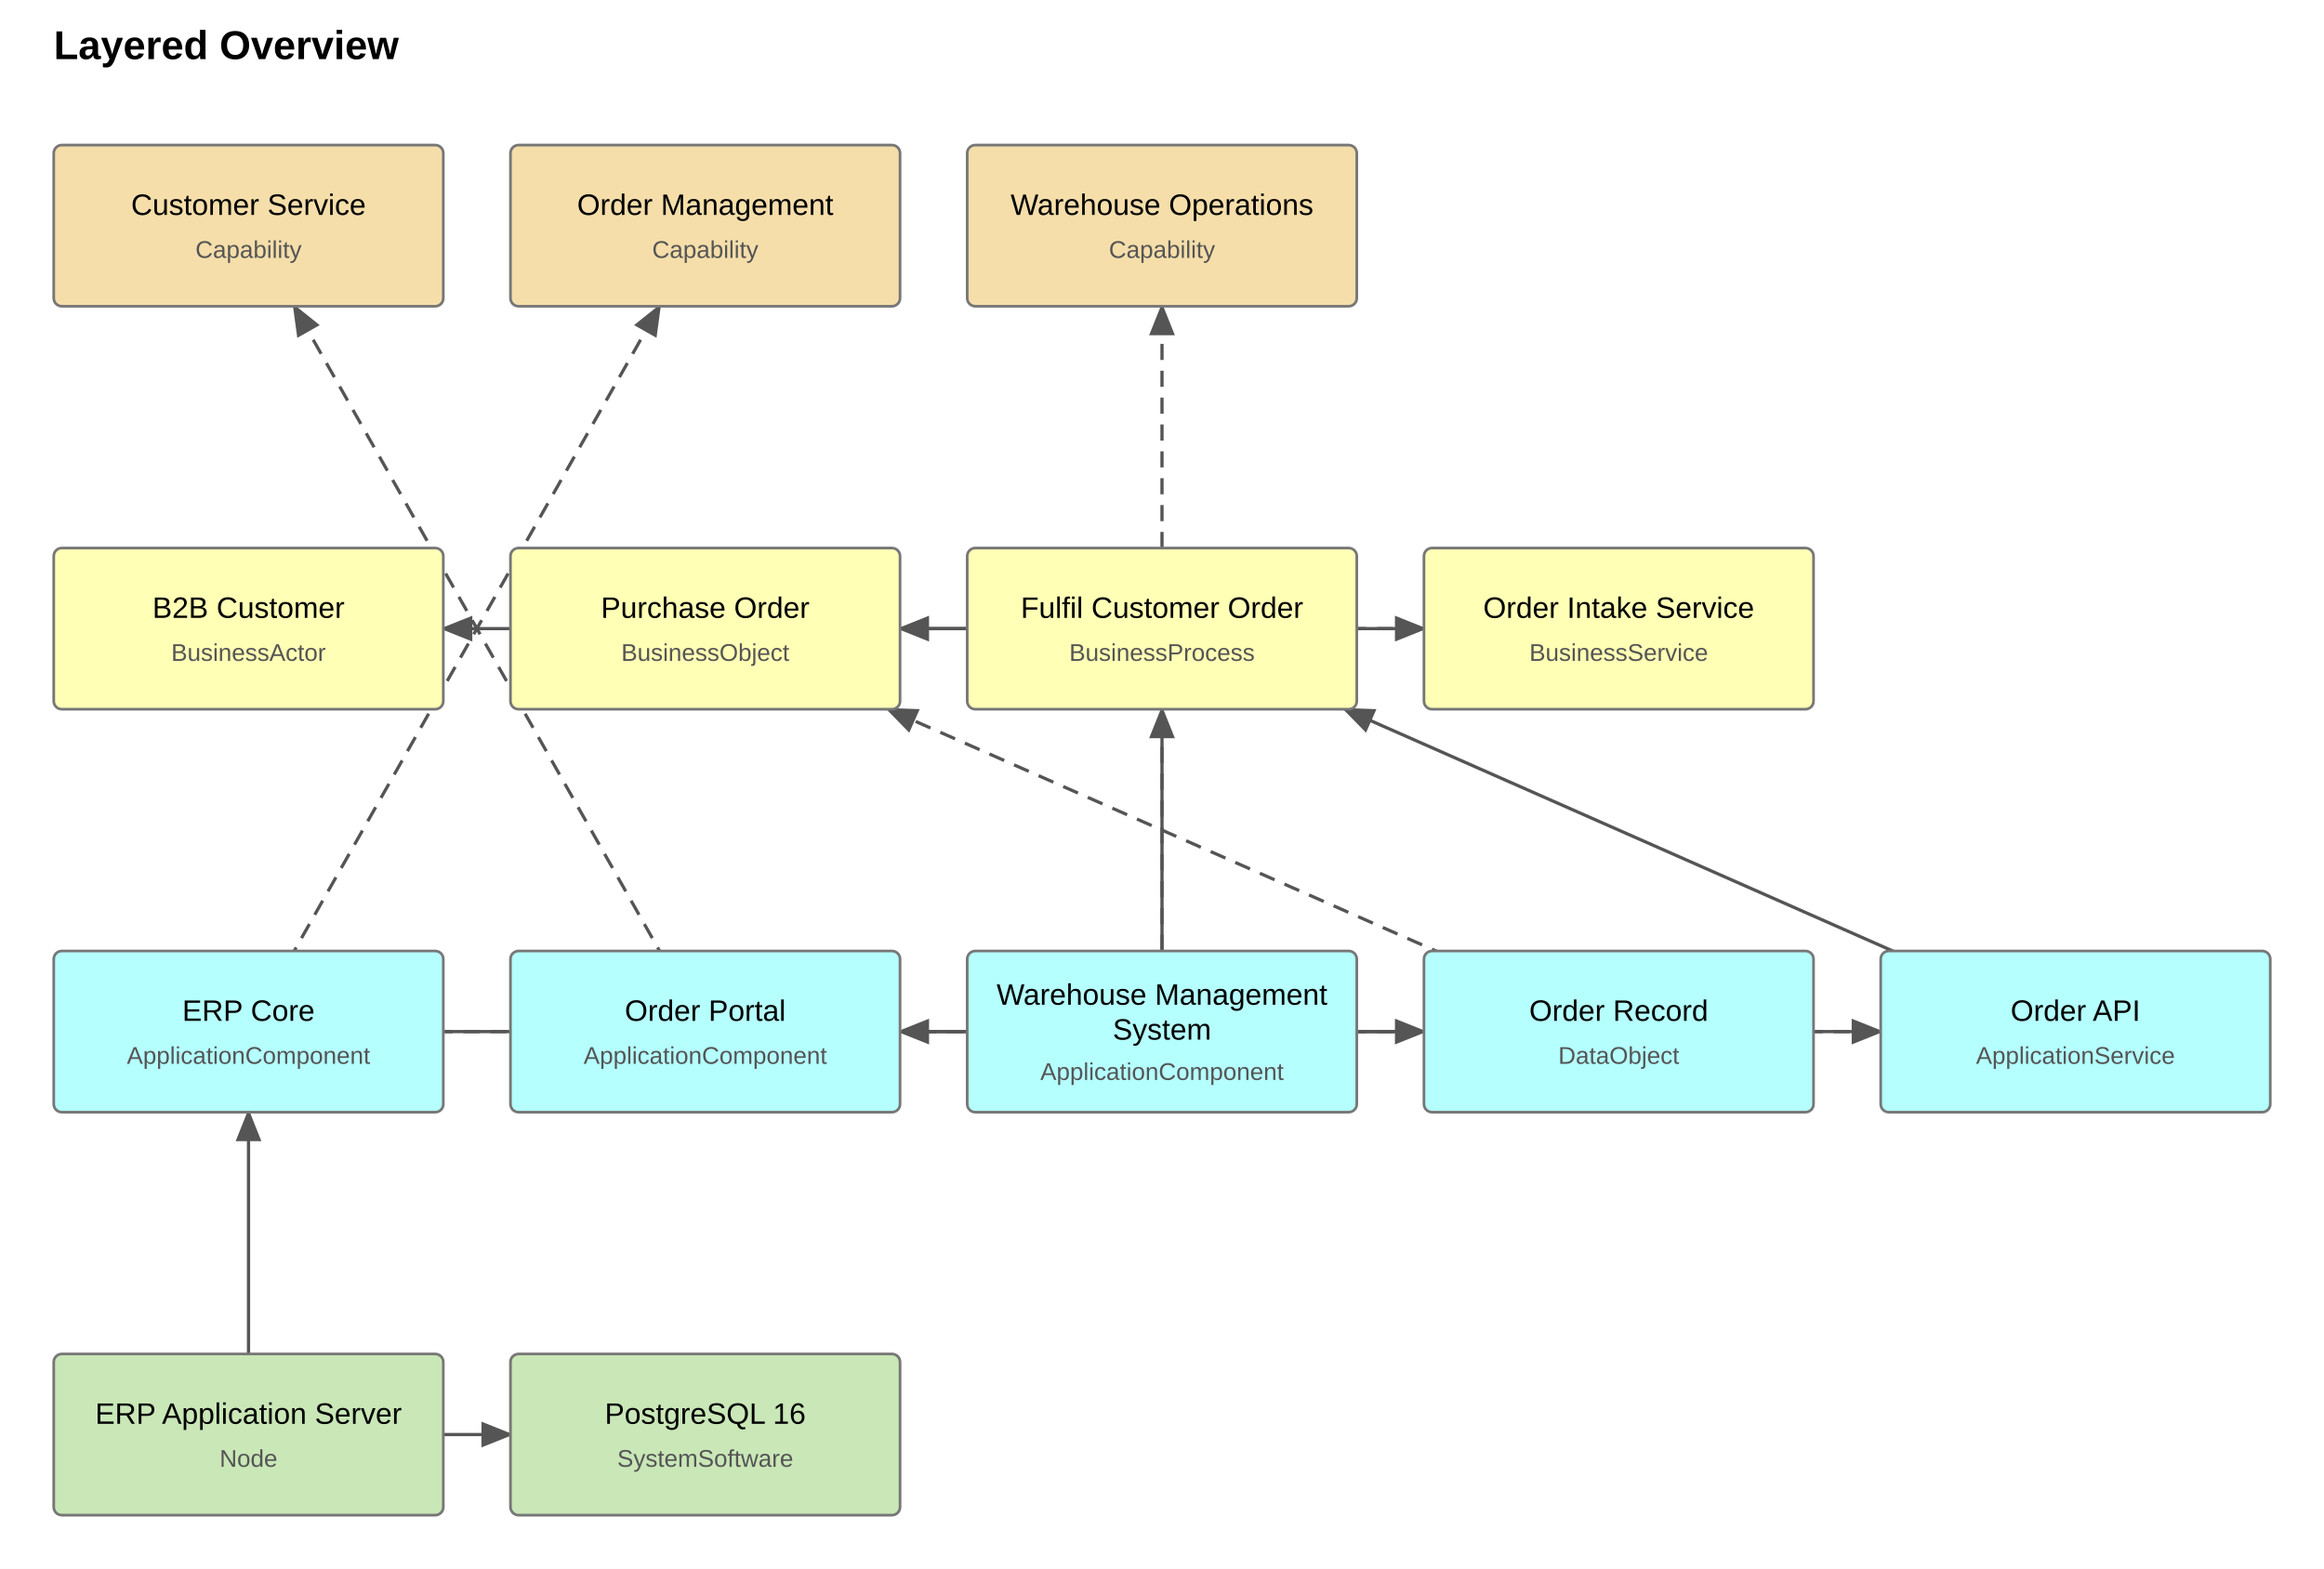
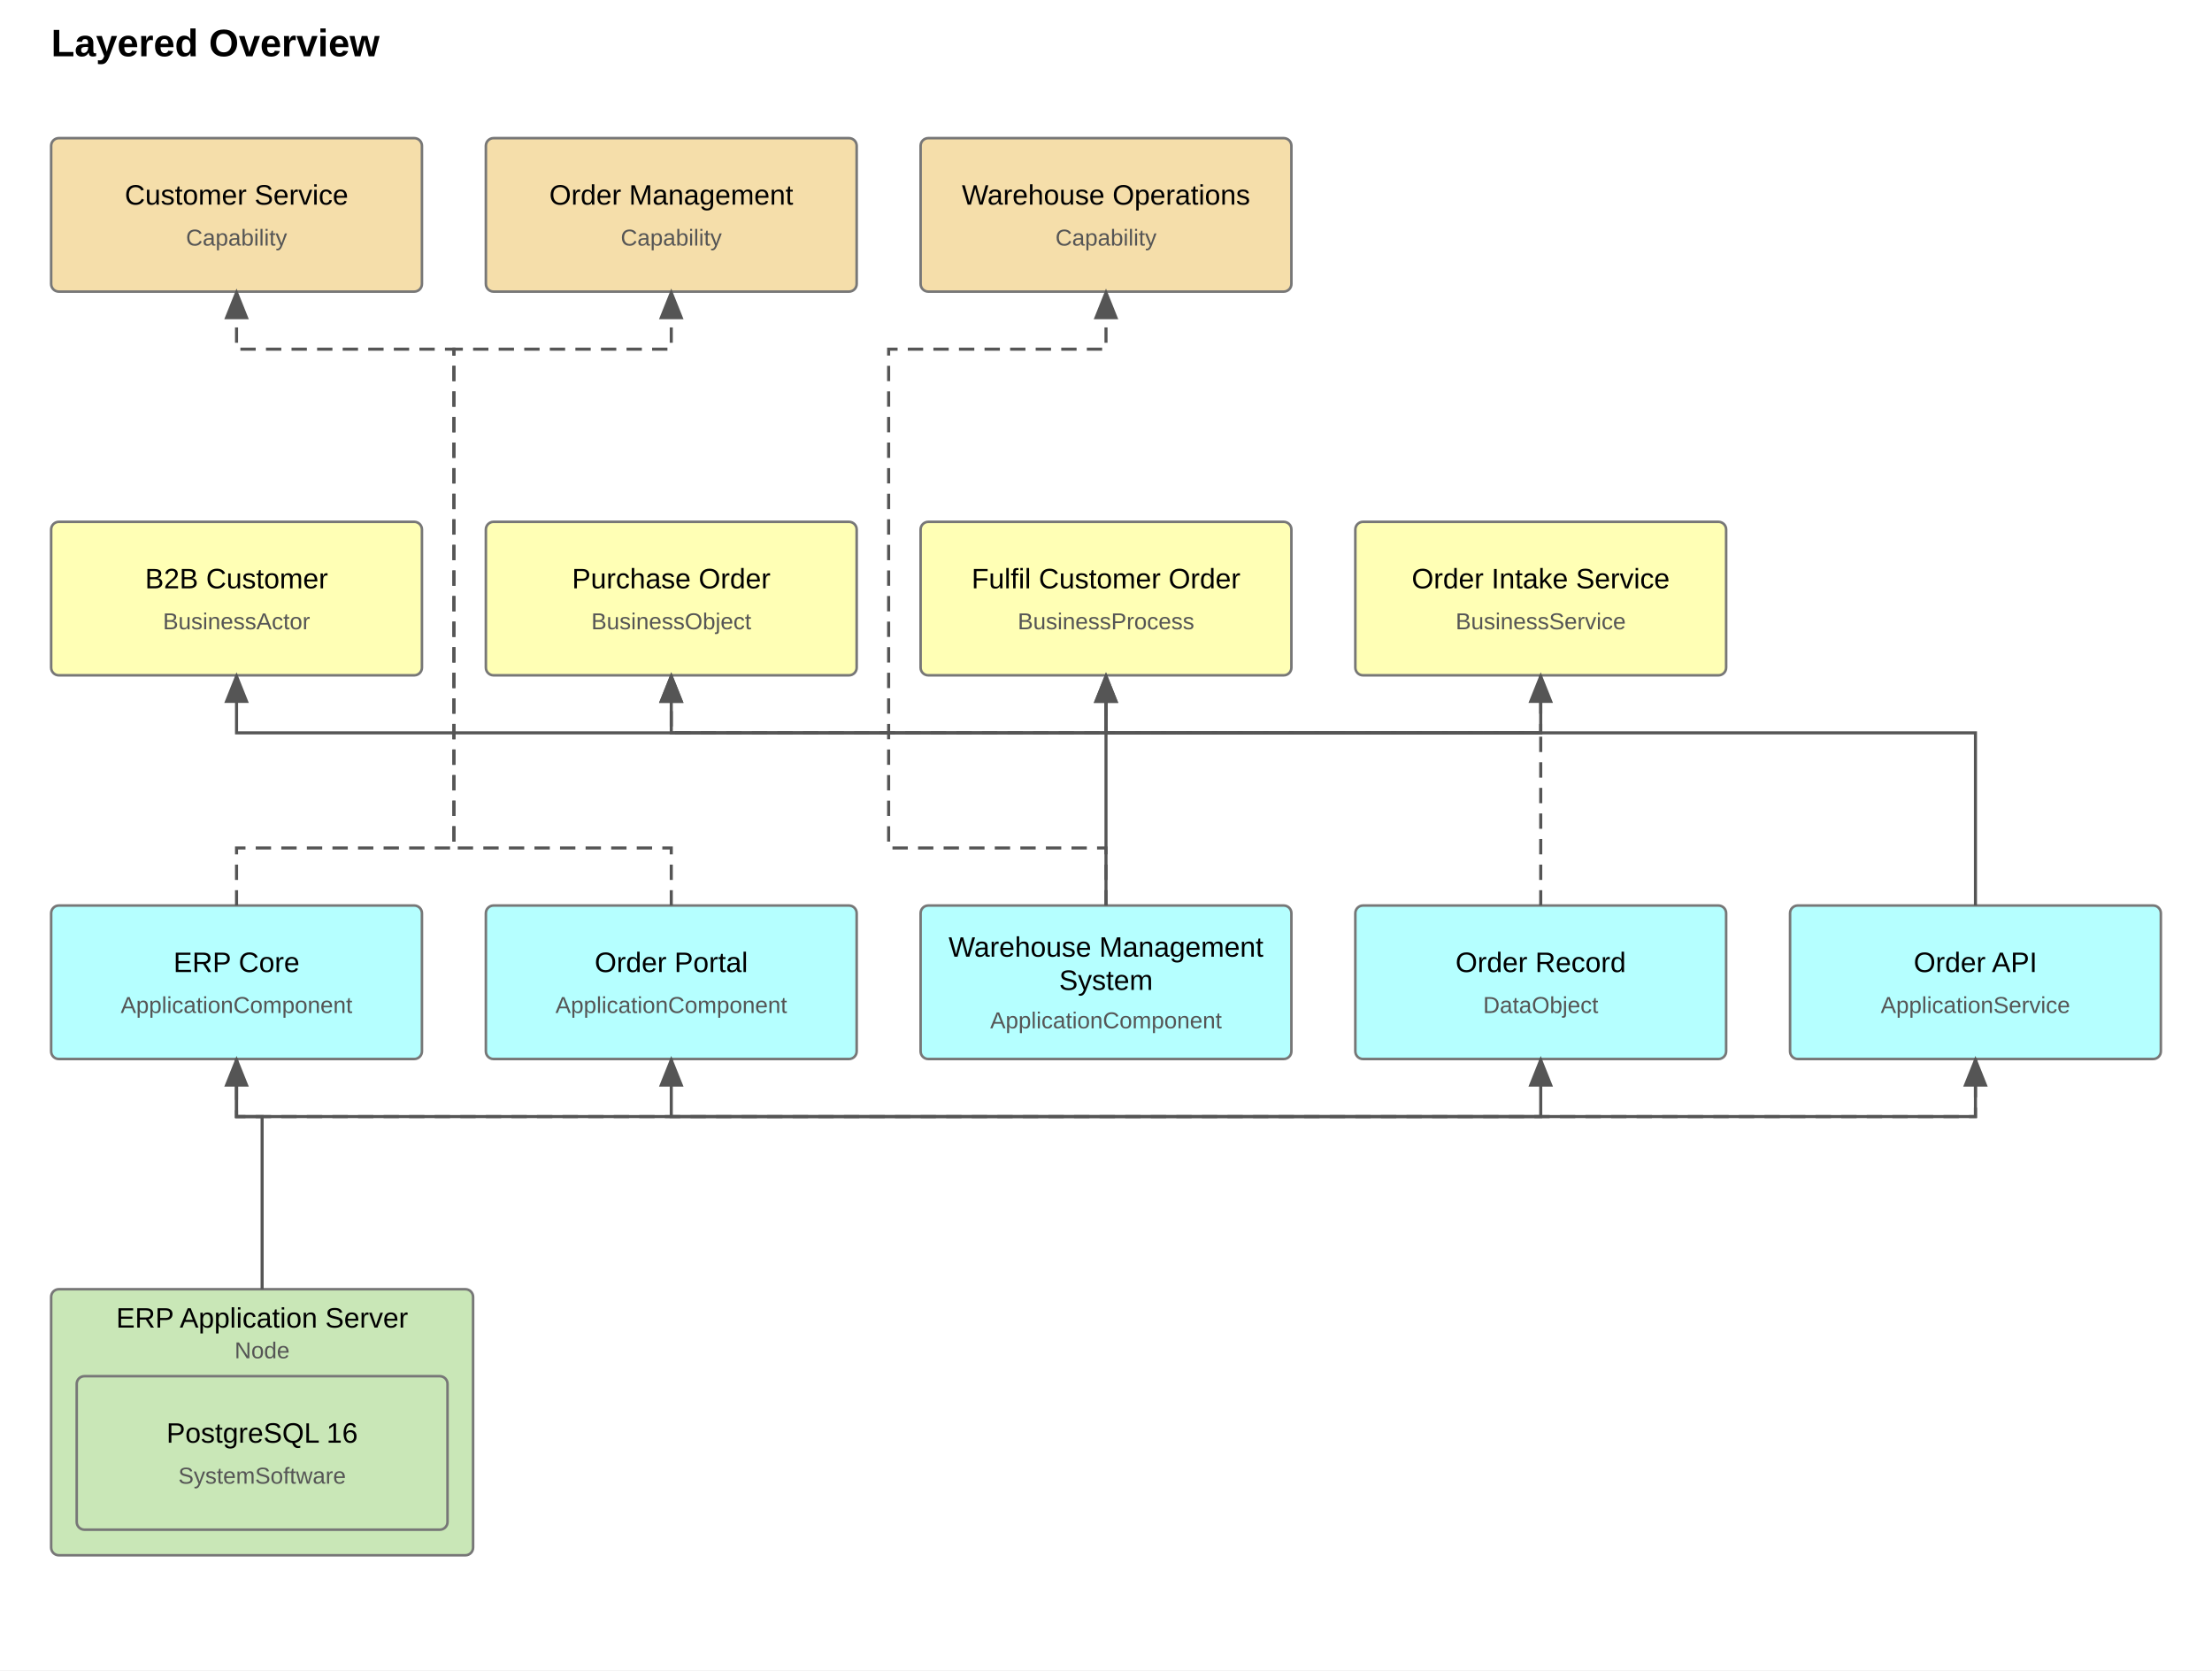
- <svg xmlns="http://www.w3.org/2000/svg" width="865" height="584" viewBox="0 0 865 584">
+ <svg xmlns="http://www.w3.org/2000/svg" width="865" height="653" viewBox="0 0 865 653">
  <defs>
    <marker id="arrow" markerWidth="10" markerHeight="8" refX="9" refY="4" orient="auto">
      <path d="M0,0 L10,4 L0,8 z" fill="#555555" />
    </marker>
  </defs>
-   <rect x="0" y="0" width="865" height="584" fill="#FFFFFF" />
+   <rect x="0" y="0" width="865" height="653" fill="#FFFFFF" />
  <text x="20" y="22" font-family="Segoe UI, Arial, sans-serif" font-size="15" font-weight="bold">Layered Overview</text>
-   <line x1="92.5" y1="384.0" x2="530.0" y2="384.0" stroke="#555555" stroke-width="1.2" marker-end="url(#arrow)" />
-   <line x1="92.5" y1="384.0" x2="700.0" y2="384.0" stroke="#555555" stroke-width="1.2" stroke-dasharray="6,4" marker-end="url(#arrow)" />
-   <line x1="92.5" y1="384.0" x2="245.5" y2="114.0" stroke="#555555" stroke-width="1.2" stroke-dasharray="6,4" marker-end="url(#arrow)" />
-   <line x1="92.5" y1="534.0" x2="190.0" y2="534.0" stroke="#555555" stroke-width="1.2" marker-end="url(#arrow)" />
-   <line x1="92.5" y1="534.0" x2="92.5" y2="414.0" stroke="#555555" stroke-width="1.2" marker-end="url(#arrow)" />
-   <line x1="432.5" y1="234.0" x2="335.0" y2="234.0" stroke="#555555" stroke-width="1.2" marker-end="url(#arrow)" />
-   <line x1="432.5" y1="234.0" x2="530.0" y2="234.0" stroke="#555555" stroke-width="1.2" stroke-dasharray="6,4" marker-end="url(#arrow)" />
-   <line x1="602.5" y1="234.0" x2="165.0" y2="234.0" stroke="#555555" stroke-width="1.2" marker-end="url(#arrow)" />
-   <line x1="772.5" y1="384.0" x2="500.5" y2="264.0" stroke="#555555" stroke-width="1.2" marker-end="url(#arrow)" />
-   <line x1="772.5" y1="384.0" x2="335.0" y2="384.0" stroke="#555555" stroke-width="1.2" marker-end="url(#arrow)" />
-   <line x1="602.5" y1="384.0" x2="330.5" y2="264.0" stroke="#555555" stroke-width="1.2" stroke-dasharray="6,4" marker-end="url(#arrow)" />
-   <line x1="262.5" y1="384.0" x2="109.5" y2="114.0" stroke="#555555" stroke-width="1.2" stroke-dasharray="6,4" marker-end="url(#arrow)" />
-   <line x1="432.5" y1="384.0" x2="432.5" y2="114.0" stroke="#555555" stroke-width="1.2" stroke-dasharray="6,4" marker-end="url(#arrow)" />
-   <line x1="432.5" y1="384.0" x2="432.5" y2="264.0" stroke="#555555" stroke-width="1.2" marker-end="url(#arrow)" />
  <g>
    <rect x="20" y="204" width="145" height="60" rx="3" fill="#FFFFB5" stroke="#777777" />
    <text x="92.5" y="230" font-family="Segoe UI, Arial, sans-serif" font-size="11" text-anchor="middle">B2B Customer</text>
    <text x="92.5" y="246" font-family="Segoe UI, Arial, sans-serif" font-size="9" fill="#555555" text-anchor="middle">BusinessActor</text>
  </g>
  <g>
    <rect x="20" y="354" width="145" height="60" rx="3" fill="#B5FFFF" stroke="#777777" />
    <text x="92.5" y="380" font-family="Segoe UI, Arial, sans-serif" font-size="11" text-anchor="middle">ERP Core</text>
    <text x="92.5" y="396" font-family="Segoe UI, Arial, sans-serif" font-size="9" fill="#555555" text-anchor="middle">ApplicationComponent</text>
  </g>
  <g>
    <rect x="190" y="354" width="145" height="60" rx="3" fill="#B5FFFF" stroke="#777777" />
    <text x="262.5" y="380" font-family="Segoe UI, Arial, sans-serif" font-size="11" text-anchor="middle">Order Portal</text>
    <text x="262.5" y="396" font-family="Segoe UI, Arial, sans-serif" font-size="9" fill="#555555" text-anchor="middle">ApplicationComponent</text>
  </g>
  <g>
    <rect x="360" y="354" width="145" height="60" rx="3" fill="#B5FFFF" stroke="#777777" />
    <text x="432.5" y="374" font-family="Segoe UI, Arial, sans-serif" font-size="11" text-anchor="middle">Warehouse Management</text>
    <text x="432.5" y="387" font-family="Segoe UI, Arial, sans-serif" font-size="11" text-anchor="middle">System</text>
    <text x="432.5" y="402" font-family="Segoe UI, Arial, sans-serif" font-size="9" fill="#555555" text-anchor="middle">ApplicationComponent</text>
  </g>
  <g>
    <rect x="20" y="54" width="145" height="60" rx="3" fill="#F5DEAA" stroke="#777777" />
    <text x="92.5" y="80" font-family="Segoe UI, Arial, sans-serif" font-size="11" text-anchor="middle">Customer Service</text>
    <text x="92.5" y="96" font-family="Segoe UI, Arial, sans-serif" font-size="9" fill="#555555" text-anchor="middle">Capability</text>
  </g>
  <g>
    <rect x="190" y="54" width="145" height="60" rx="3" fill="#F5DEAA" stroke="#777777" />
    <text x="262.5" y="80" font-family="Segoe UI, Arial, sans-serif" font-size="11" text-anchor="middle">Order Management</text>
    <text x="262.5" y="96" font-family="Segoe UI, Arial, sans-serif" font-size="9" fill="#555555" text-anchor="middle">Capability</text>
  </g>
  <g>
    <rect x="360" y="54" width="145" height="60" rx="3" fill="#F5DEAA" stroke="#777777" />
    <text x="432.5" y="80" font-family="Segoe UI, Arial, sans-serif" font-size="11" text-anchor="middle">Warehouse Operations</text>
    <text x="432.5" y="96" font-family="Segoe UI, Arial, sans-serif" font-size="9" fill="#555555" text-anchor="middle">Capability</text>
  </g>
  <g>
    <rect x="530" y="354" width="145" height="60" rx="3" fill="#B5FFFF" stroke="#777777" />
    <text x="602.5" y="380" font-family="Segoe UI, Arial, sans-serif" font-size="11" text-anchor="middle">Order Record</text>
    <text x="602.5" y="396" font-family="Segoe UI, Arial, sans-serif" font-size="9" fill="#555555" text-anchor="middle">DataObject</text>
  </g>
  <g>
-     <rect x="20" y="504" width="145" height="60" rx="3" fill="#C9E7B7" stroke="#777777" />
-     <text x="92.5" y="530" font-family="Segoe UI, Arial, sans-serif" font-size="11" text-anchor="middle">ERP Application Server</text>
-     <text x="92.5" y="546" font-family="Segoe UI, Arial, sans-serif" font-size="9" fill="#555555" text-anchor="middle">Node</text>
+     <rect x="20" y="504" width="165" height="104" rx="3" fill="#C9E7B7" stroke="#777777" />
+     <text x="102.5" y="519" font-family="Segoe UI, Arial, sans-serif" font-size="11" text-anchor="middle">ERP Application Server</text>
+     <text x="102.5" y="531" font-family="Segoe UI, Arial, sans-serif" font-size="9" fill="#555555" text-anchor="middle">Node</text>
  </g>
  <g>
    <rect x="190" y="204" width="145" height="60" rx="3" fill="#FFFFB5" stroke="#777777" />
    <text x="262.5" y="230" font-family="Segoe UI, Arial, sans-serif" font-size="11" text-anchor="middle">Purchase Order</text>
    <text x="262.5" y="246" font-family="Segoe UI, Arial, sans-serif" font-size="9" fill="#555555" text-anchor="middle">BusinessObject</text>
  </g>
  <g>
    <rect x="360" y="204" width="145" height="60" rx="3" fill="#FFFFB5" stroke="#777777" />
    <text x="432.5" y="230" font-family="Segoe UI, Arial, sans-serif" font-size="11" text-anchor="middle">Fulfil Customer Order</text>
    <text x="432.5" y="246" font-family="Segoe UI, Arial, sans-serif" font-size="9" fill="#555555" text-anchor="middle">BusinessProcess</text>
  </g>
  <g>
    <rect x="700" y="354" width="145" height="60" rx="3" fill="#B5FFFF" stroke="#777777" />
    <text x="772.5" y="380" font-family="Segoe UI, Arial, sans-serif" font-size="11" text-anchor="middle">Order API</text>
    <text x="772.5" y="396" font-family="Segoe UI, Arial, sans-serif" font-size="9" fill="#555555" text-anchor="middle">ApplicationService</text>
  </g>
  <g>
    <rect x="530" y="204" width="145" height="60" rx="3" fill="#FFFFB5" stroke="#777777" />
    <text x="602.5" y="230" font-family="Segoe UI, Arial, sans-serif" font-size="11" text-anchor="middle">Order Intake Service</text>
    <text x="602.5" y="246" font-family="Segoe UI, Arial, sans-serif" font-size="9" fill="#555555" text-anchor="middle">BusinessService</text>
  </g>
  <g>
-     <rect x="190" y="504" width="145" height="60" rx="3" fill="#C9E7B7" stroke="#777777" />
-     <text x="262.5" y="530" font-family="Segoe UI, Arial, sans-serif" font-size="11" text-anchor="middle">PostgreSQL 16</text>
-     <text x="262.5" y="546" font-family="Segoe UI, Arial, sans-serif" font-size="9" fill="#555555" text-anchor="middle">SystemSoftware</text>
+     <rect x="30" y="538" width="145" height="60" rx="3" fill="#C9E7B7" stroke="#777777" />
+     <text x="102.5" y="564" font-family="Segoe UI, Arial, sans-serif" font-size="11" text-anchor="middle">PostgreSQL 16</text>
+     <text x="102.5" y="580" font-family="Segoe UI, Arial, sans-serif" font-size="9" fill="#555555" text-anchor="middle">SystemSoftware</text>
  </g>
+   <polyline points="92.5,414.0 92.5,436.5 602.5,436.5 602.5,414.0" fill="none" stroke="#555555" stroke-width="1.2" marker-end="url(#arrow)" />
+   <polyline points="92.5,414.0 92.5,436.5 772.5,436.5 772.5,414.0" fill="none" stroke="#555555" stroke-width="1.2" stroke-dasharray="6,4" marker-end="url(#arrow)" />
+   <polyline points="92.5,354.0 92.5,331.5 177.5,331.5 177.5,136.5 262.5,136.5 262.5,114.0" fill="none" stroke="#555555" stroke-width="1.2" stroke-dasharray="6,4" marker-end="url(#arrow)" />
+   <polyline points="102.5,504.0 102.5,436.5 92.5,436.5 92.5,414.0" fill="none" stroke="#555555" stroke-width="1.2" marker-end="url(#arrow)" />
+   <polyline points="432.5,264.0 432.5,286.5 262.5,286.5 262.5,264.0" fill="none" stroke="#555555" stroke-width="1.2" marker-end="url(#arrow)" />
+   <polyline points="432.5,264.0 432.5,286.5 602.5,286.5 602.5,264.0" fill="none" stroke="#555555" stroke-width="1.2" stroke-dasharray="6,4" marker-end="url(#arrow)" />
+   <polyline points="602.5,264.0 602.5,286.5 92.5,286.5 92.5,264.0" fill="none" stroke="#555555" stroke-width="1.2" marker-end="url(#arrow)" />
+   <polyline points="772.5,354.0 772.5,286.5 432.5,286.5 432.5,264.0" fill="none" stroke="#555555" stroke-width="1.2" marker-end="url(#arrow)" />
+   <polyline points="772.5,414.0 772.5,436.5 262.5,436.5 262.5,414.0" fill="none" stroke="#555555" stroke-width="1.2" marker-end="url(#arrow)" />
+   <polyline points="602.5,354.0 602.5,286.5 262.5,286.5 262.5,264.0" fill="none" stroke="#555555" stroke-width="1.2" stroke-dasharray="6,4" marker-end="url(#arrow)" />
+   <polyline points="262.5,354.0 262.5,331.5 177.5,331.5 177.5,136.5 92.5,136.5 92.5,114.0" fill="none" stroke="#555555" stroke-width="1.2" stroke-dasharray="6,4" marker-end="url(#arrow)" />
+   <polyline points="432.5,354.0 432.5,331.5 347.5,331.5 347.5,136.5 432.5,136.5 432.5,114.0" fill="none" stroke="#555555" stroke-width="1.2" stroke-dasharray="6,4" marker-end="url(#arrow)" />
+   <polyline points="432.5,354.0 432.5,264.0" fill="none" stroke="#555555" stroke-width="1.2" marker-end="url(#arrow)" />
</svg>
